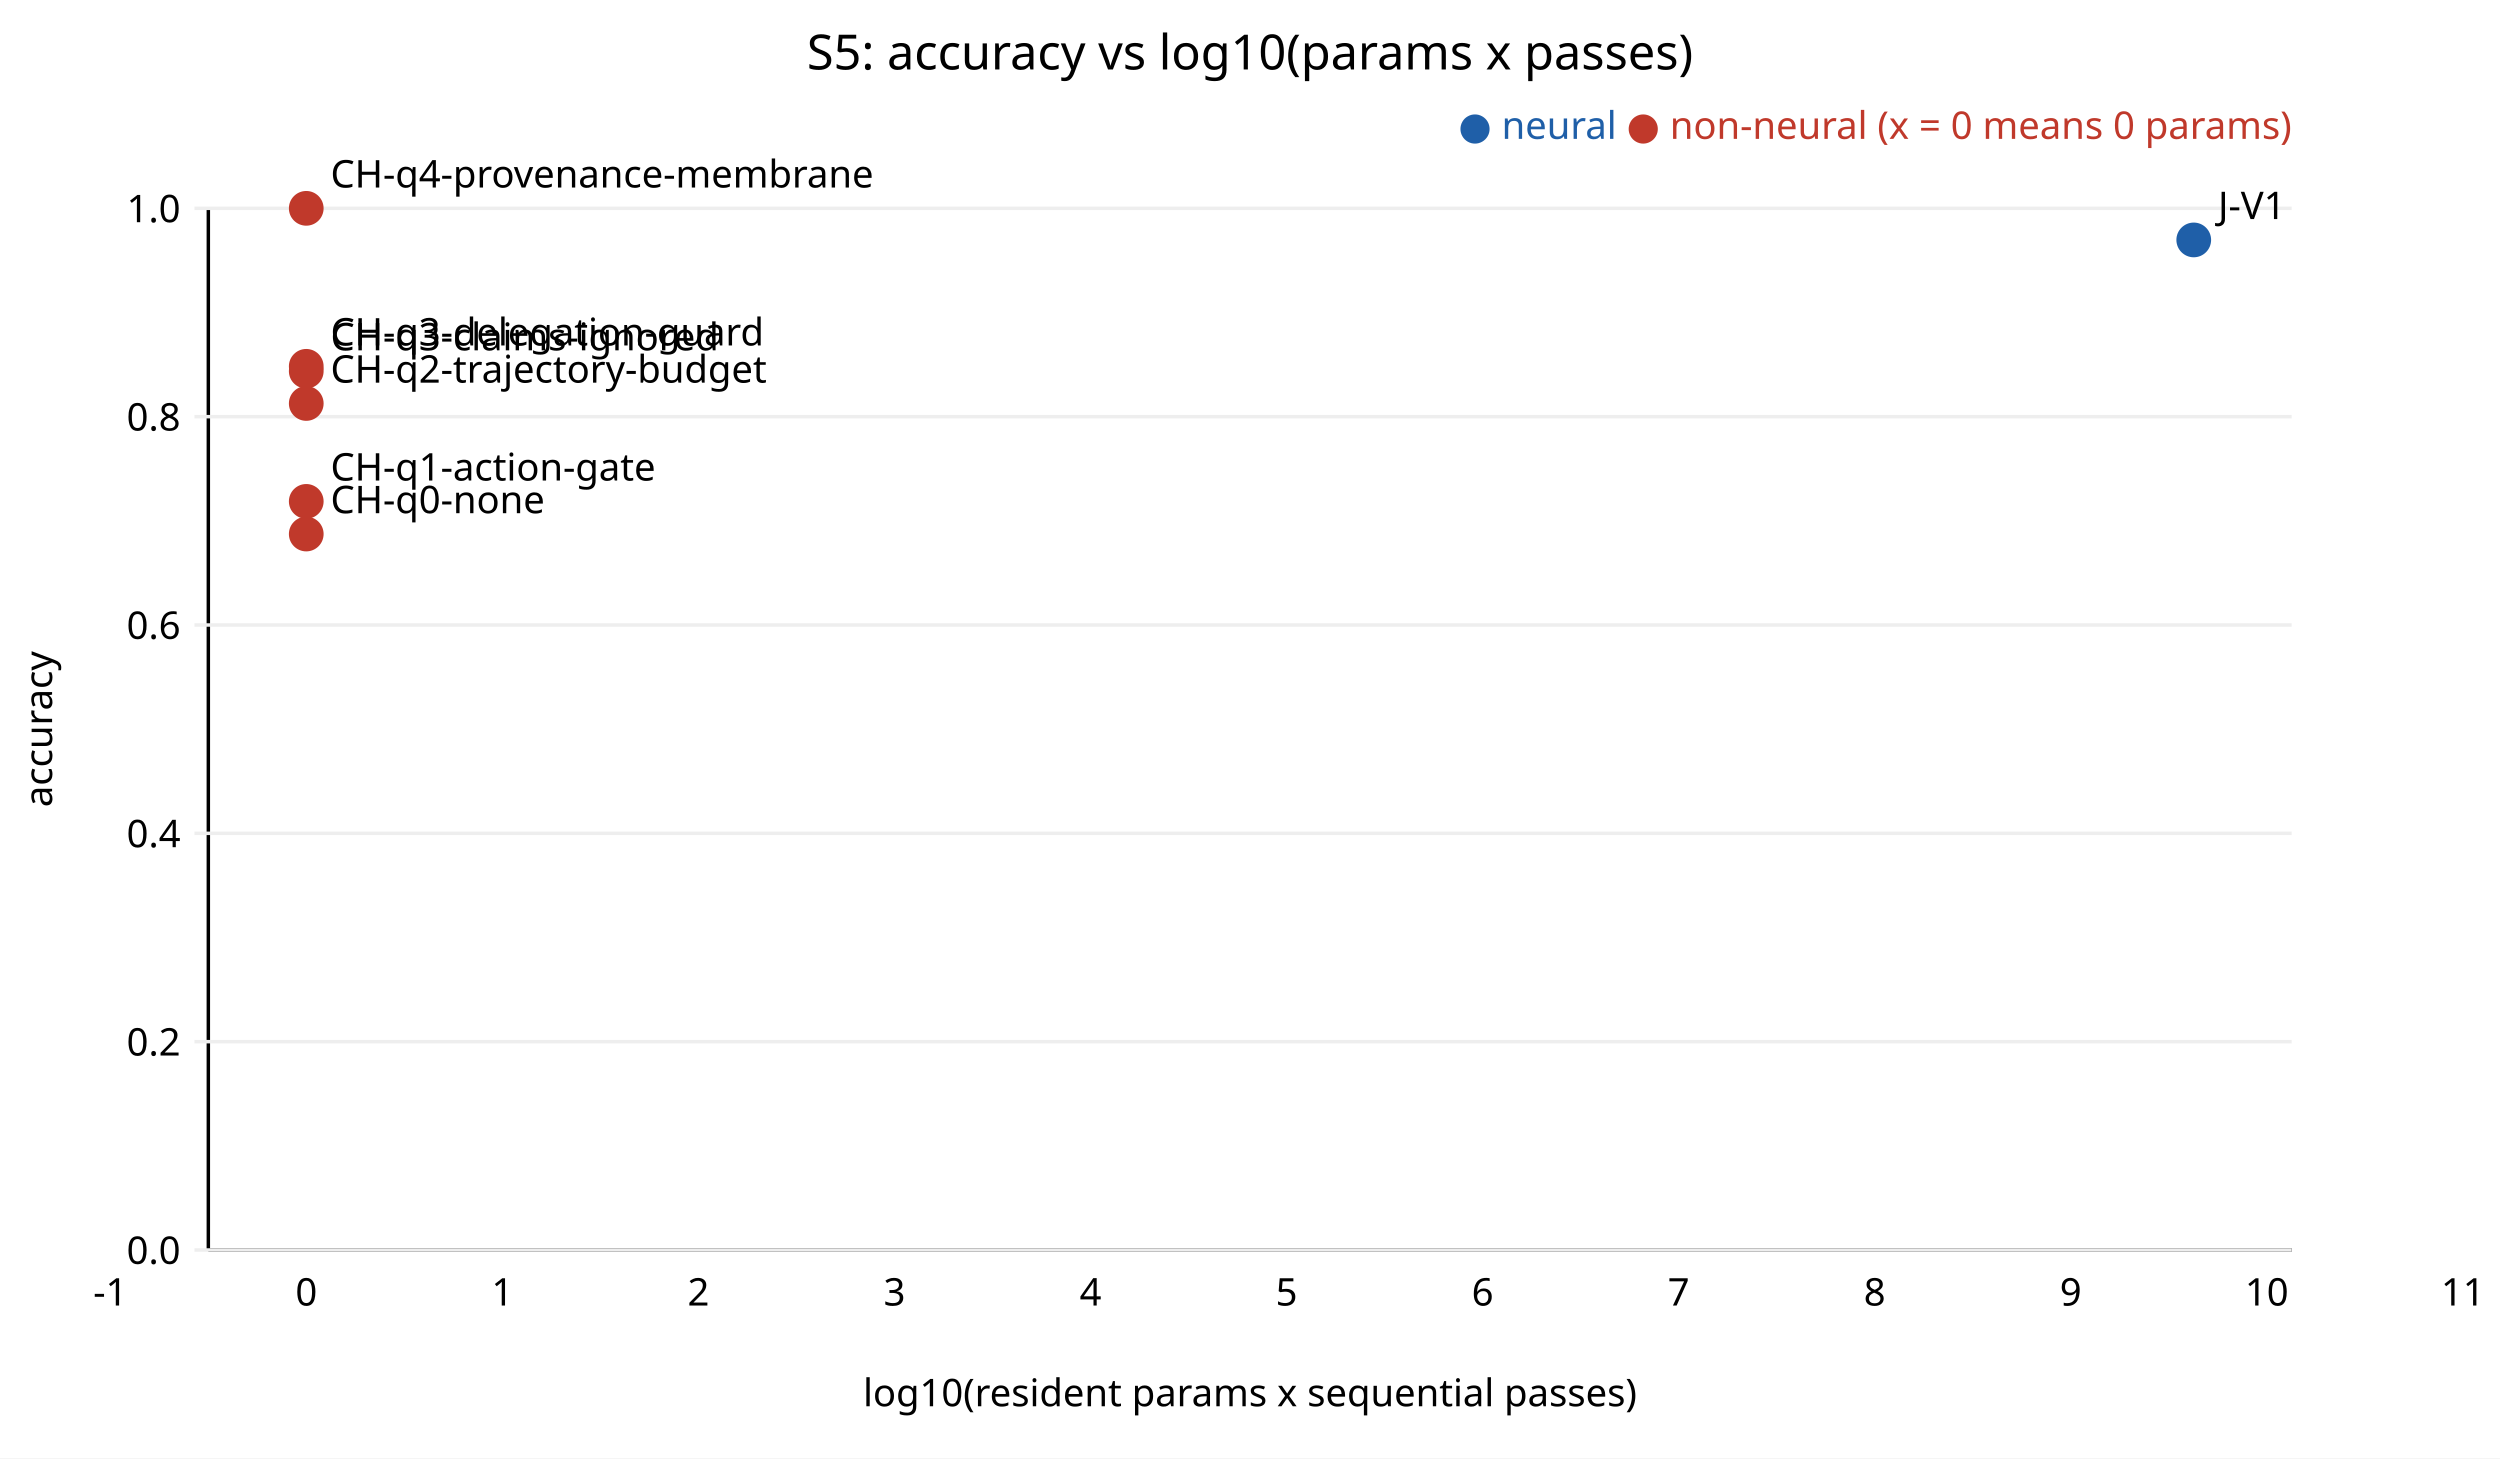
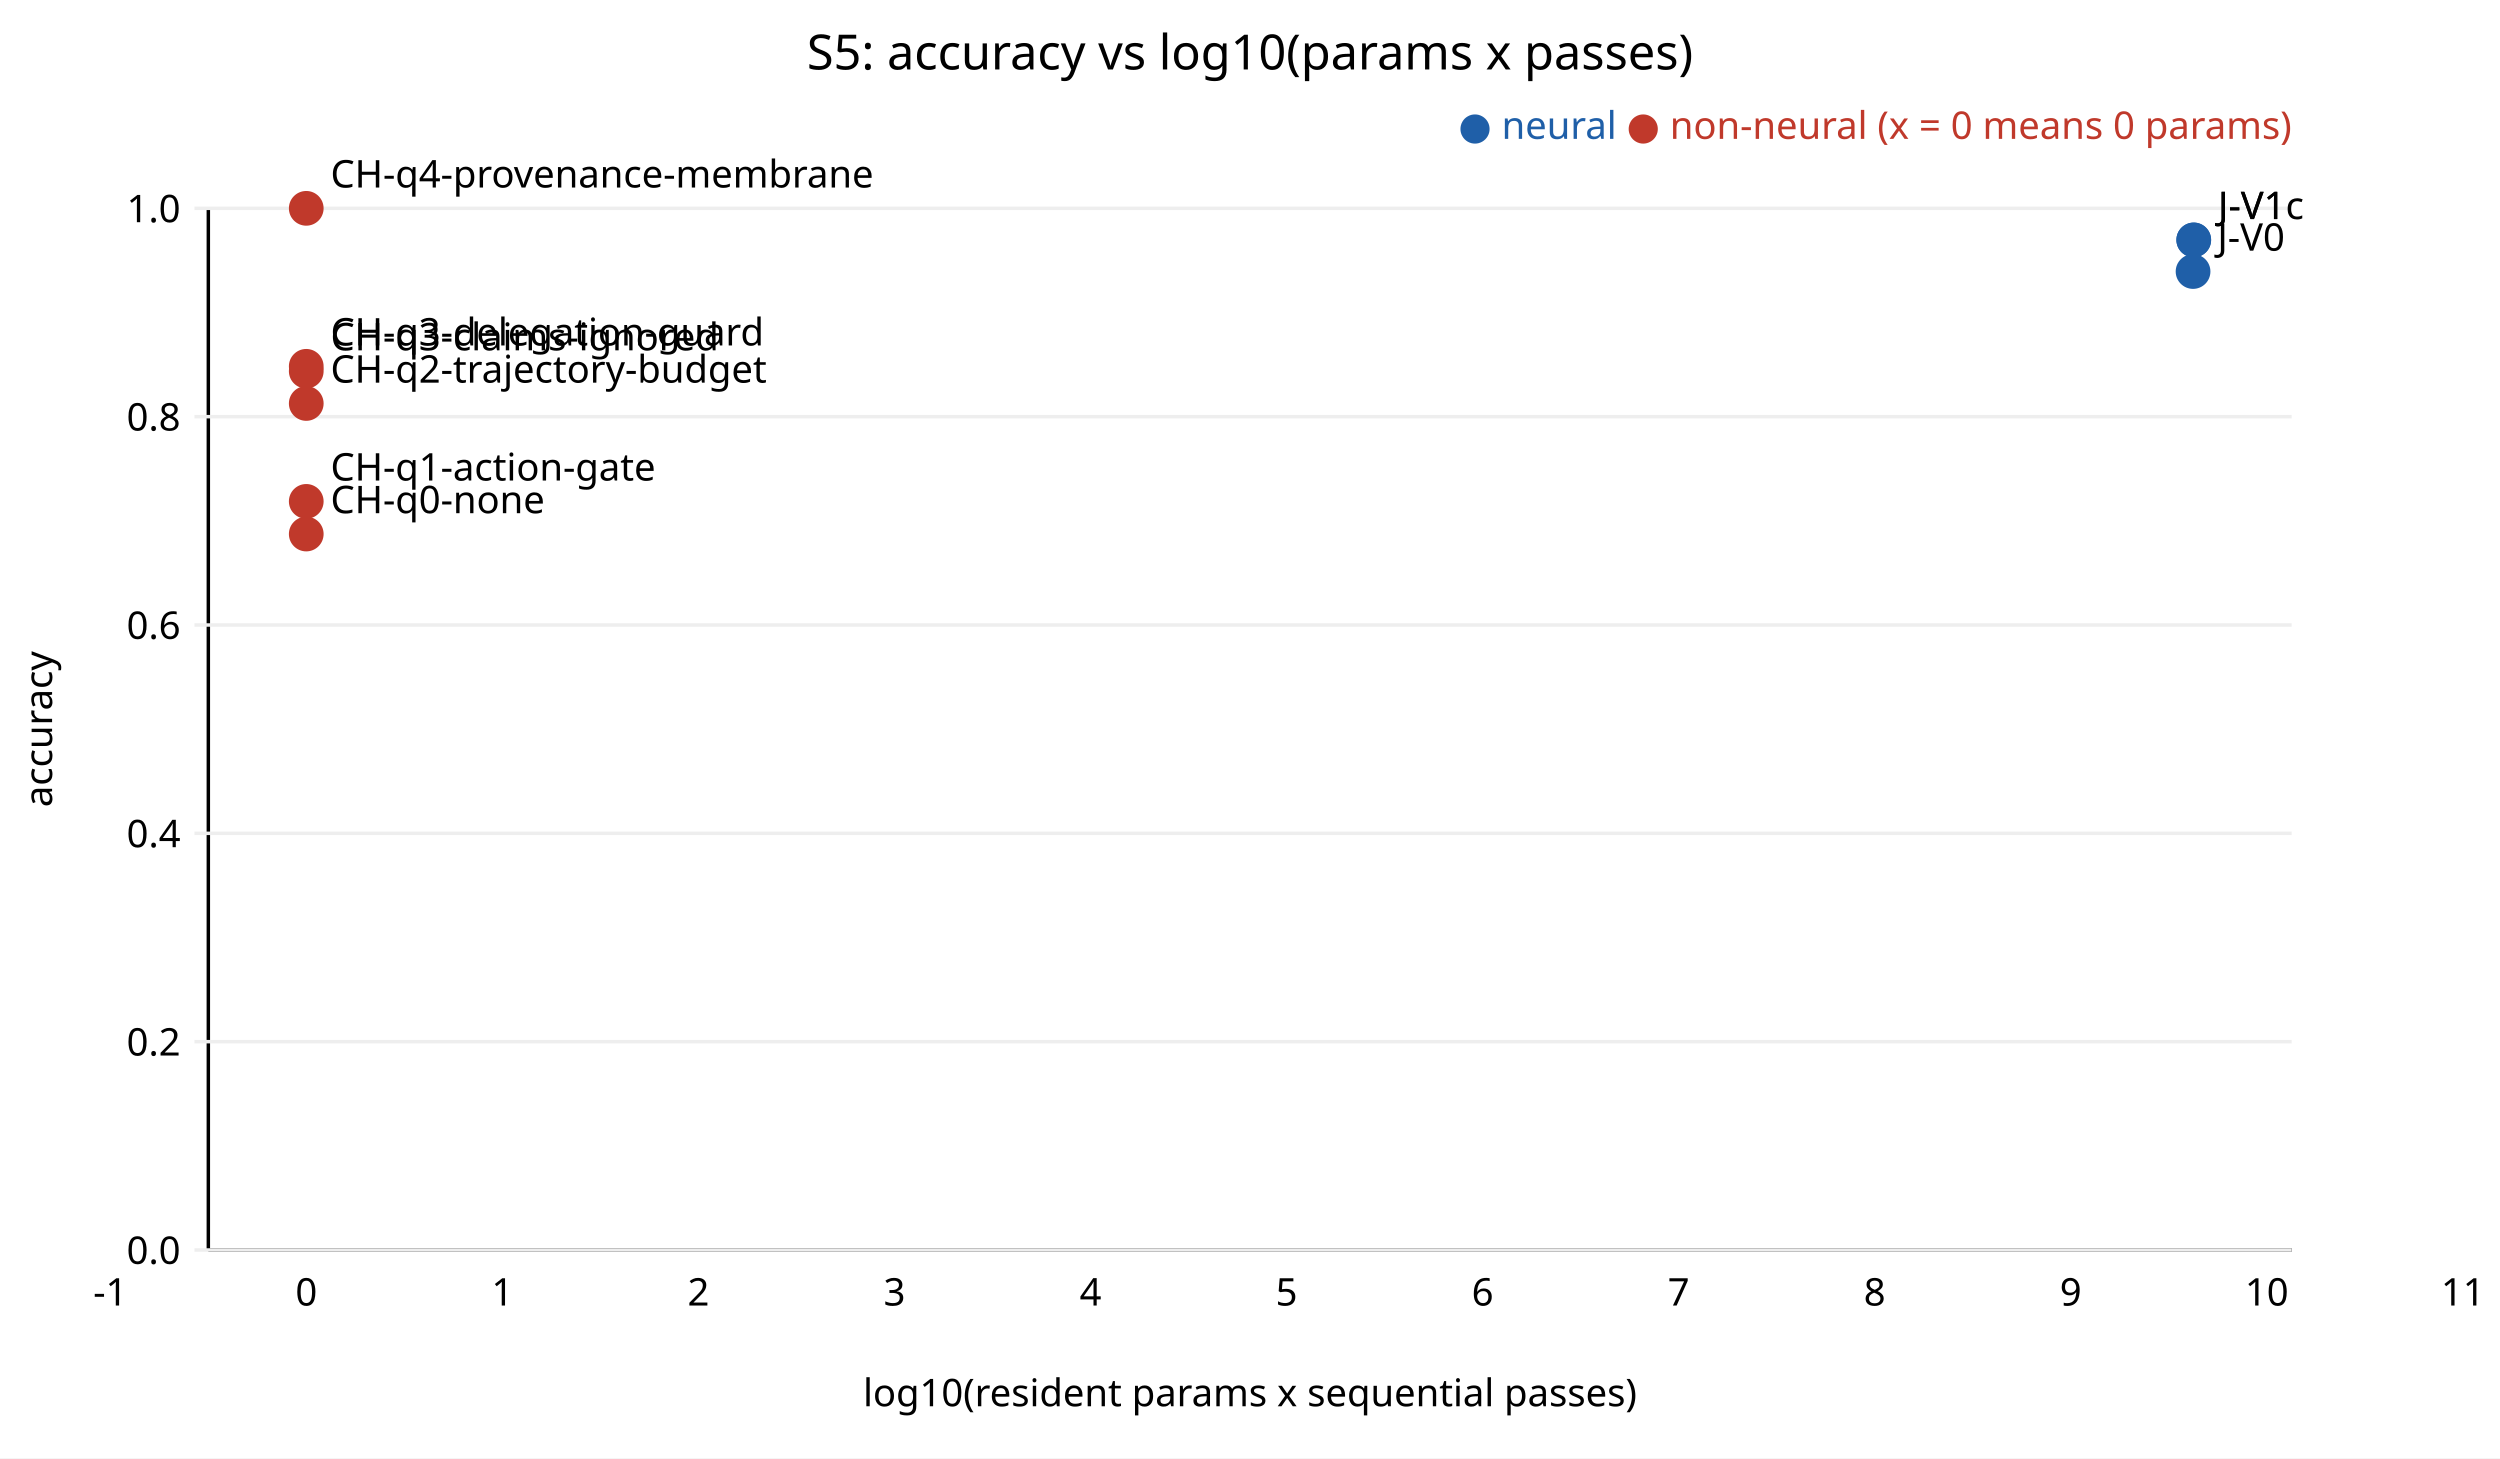
<svg xmlns="http://www.w3.org/2000/svg" width="720" height="420" font-family="sans-serif" font-size="11">
  <rect width="100%" height="100%" fill="white" />
  <text x="360.0" y="20" text-anchor="middle" font-size="14">S5: accuracy vs log10(params x passes)</text>
  <line x1="60" y1="360" x2="660" y2="360" stroke="black" />
  <line x1="60" y1="60" x2="60" y2="360" stroke="black" />
  <text x="360.0" y="405" text-anchor="middle">log10(resident params x sequential passes)</text>
  <text x="15" y="210.0" transform="rotate(-90 15 210.0)" text-anchor="middle">accuracy</text>
  <line x1="56" y1="360.0" x2="660" y2="360.0" stroke="#eee" />
  <text x="52" y="364.0" text-anchor="end">0.0</text>
  <line x1="56" y1="300.0" x2="660" y2="300.0" stroke="#eee" />
  <text x="52" y="304.0" text-anchor="end">0.2</text>
  <line x1="56" y1="240.0" x2="660" y2="240.0" stroke="#eee" />
  <text x="52" y="244.0" text-anchor="end">0.4</text>
  <line x1="56" y1="180.0" x2="660" y2="180.0" stroke="#eee" />
  <text x="52" y="184.0" text-anchor="end">0.6</text>
  <line x1="56" y1="120.0" x2="660" y2="120.0" stroke="#eee" />
  <text x="52" y="124.0" text-anchor="end">0.8</text>
  <line x1="56" y1="60.0" x2="660" y2="60.0" stroke="#eee" />
  <text x="52" y="64.0" text-anchor="end">1.0</text>
  <text x="31.77" y="376" text-anchor="middle">-1</text>
  <text x="88.23" y="376" text-anchor="middle">0</text>
  <text x="144.69" y="376" text-anchor="middle">1</text>
  <text x="201.15" y="376" text-anchor="middle">2</text>
  <text x="257.61" y="376" text-anchor="middle">3</text>
  <text x="314.07" y="376" text-anchor="middle">4</text>
  <text x="370.53" y="376" text-anchor="middle">5</text>
  <text x="426.99" y="376" text-anchor="middle">6</text>
  <text x="483.451" y="376" text-anchor="middle">7</text>
  <text x="539.911" y="376" text-anchor="middle">8</text>
  <text x="596.371" y="376" text-anchor="middle">9</text>
  <text x="652.831" y="376" text-anchor="middle">10</text>
  <text x="709.291" y="376" text-anchor="middle">11</text>
  <circle cx="88.2" cy="153.8" r="5" fill="#c0392b" />
  <text x="95.2" y="147.8">CH-q0-none</text>
  <circle cx="88.2" cy="144.4" r="5" fill="#c0392b" />
  <text x="95.2" y="138.4">CH-q1-action-gate</text>
  <circle cx="88.2" cy="116.2" r="5" fill="#c0392b" />
  <text x="95.2" y="110.2">CH-q2-trajectory-budget</text>
  <circle cx="88.2" cy="106.9" r="5" fill="#c0392b" />
  <text x="95.2" y="100.9">CH-q3-claims-ignored</text>
  <circle cx="88.2" cy="105.5" r="5" fill="#c0392b" />
  <text x="95.2" y="99.5">CH-q3-delegation-guard</text>
  <circle cx="88.2" cy="60.0" r="5" fill="#c0392b" />
  <text x="95.2" y="54.0">CH-q4-provenance-membrane</text>
+   <circle cx="631.6" cy="78.2" r="5" fill="#1f5fa8" />
+   <text x="638.6" y="72.2">J-V0</text>
  <circle cx="631.8" cy="69.1" r="5" fill="#1f5fa8" />
  <text x="638.8" y="63.1">J-V1</text>
+   <circle cx="631.8" cy="69.1" r="5" fill="#1f5fa8" />
+   <text x="638.8" y="63.1">J-V1c</text>
  <text x="660" y="40" text-anchor="end">
    <tspan fill="#1f5fa8">● neural</tspan>
    <tspan fill="#c0392b">● non-neural (x = 0 means 0 params)</tspan>
  </text>
</svg>
